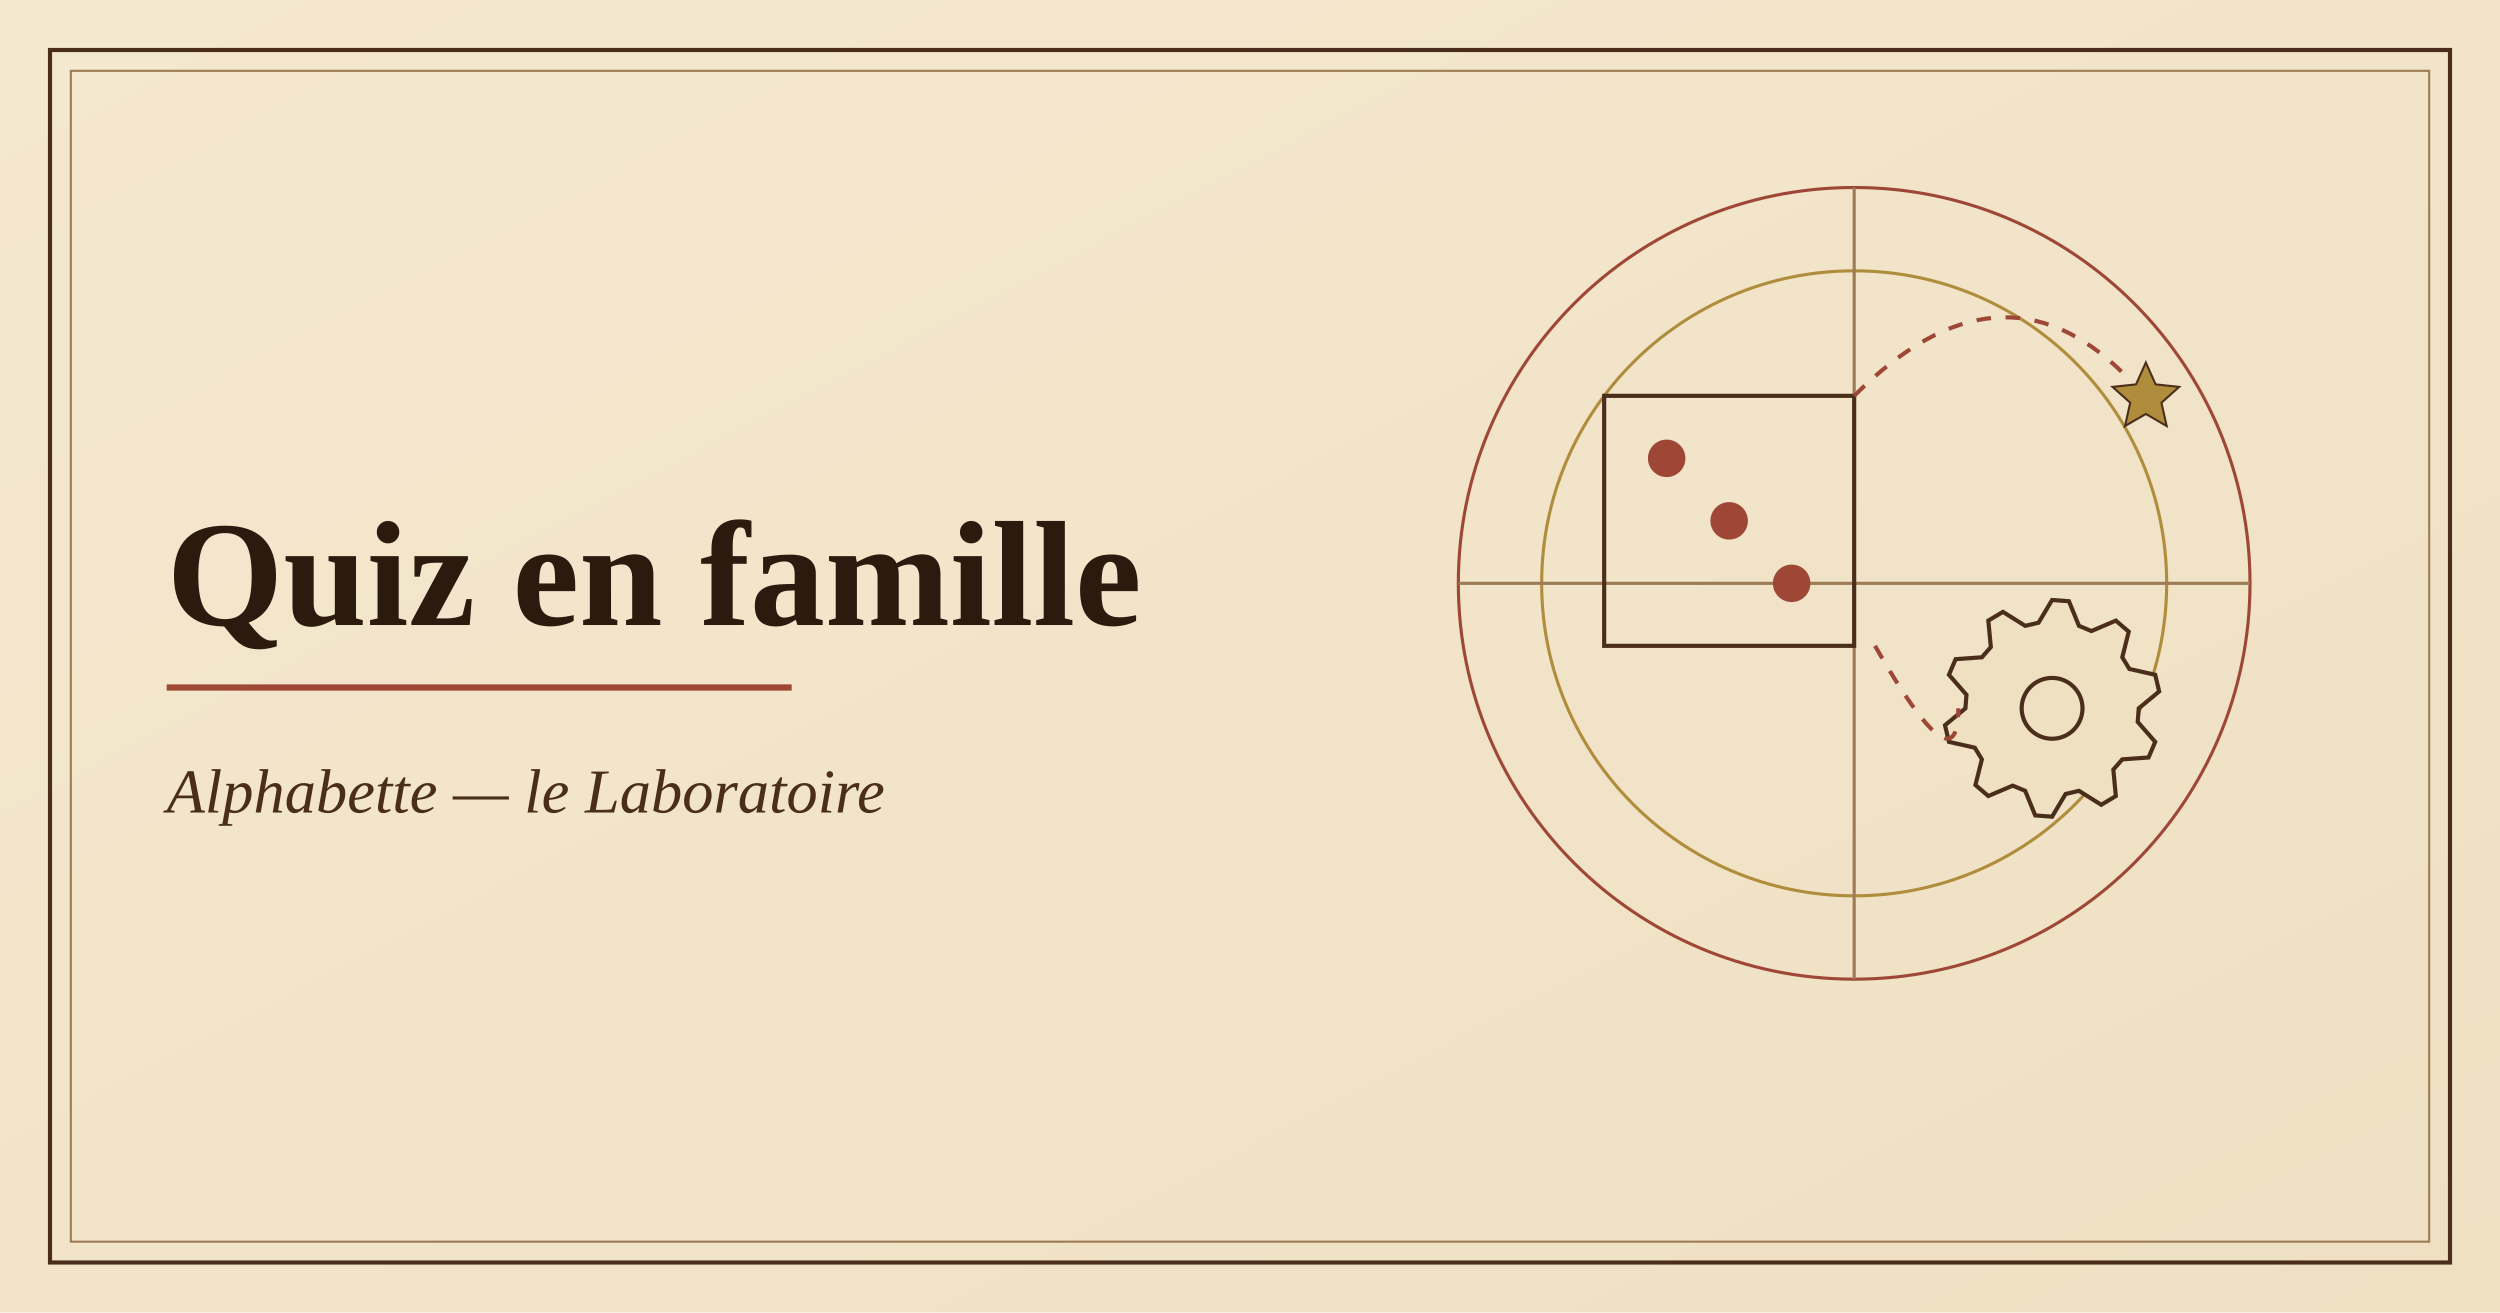
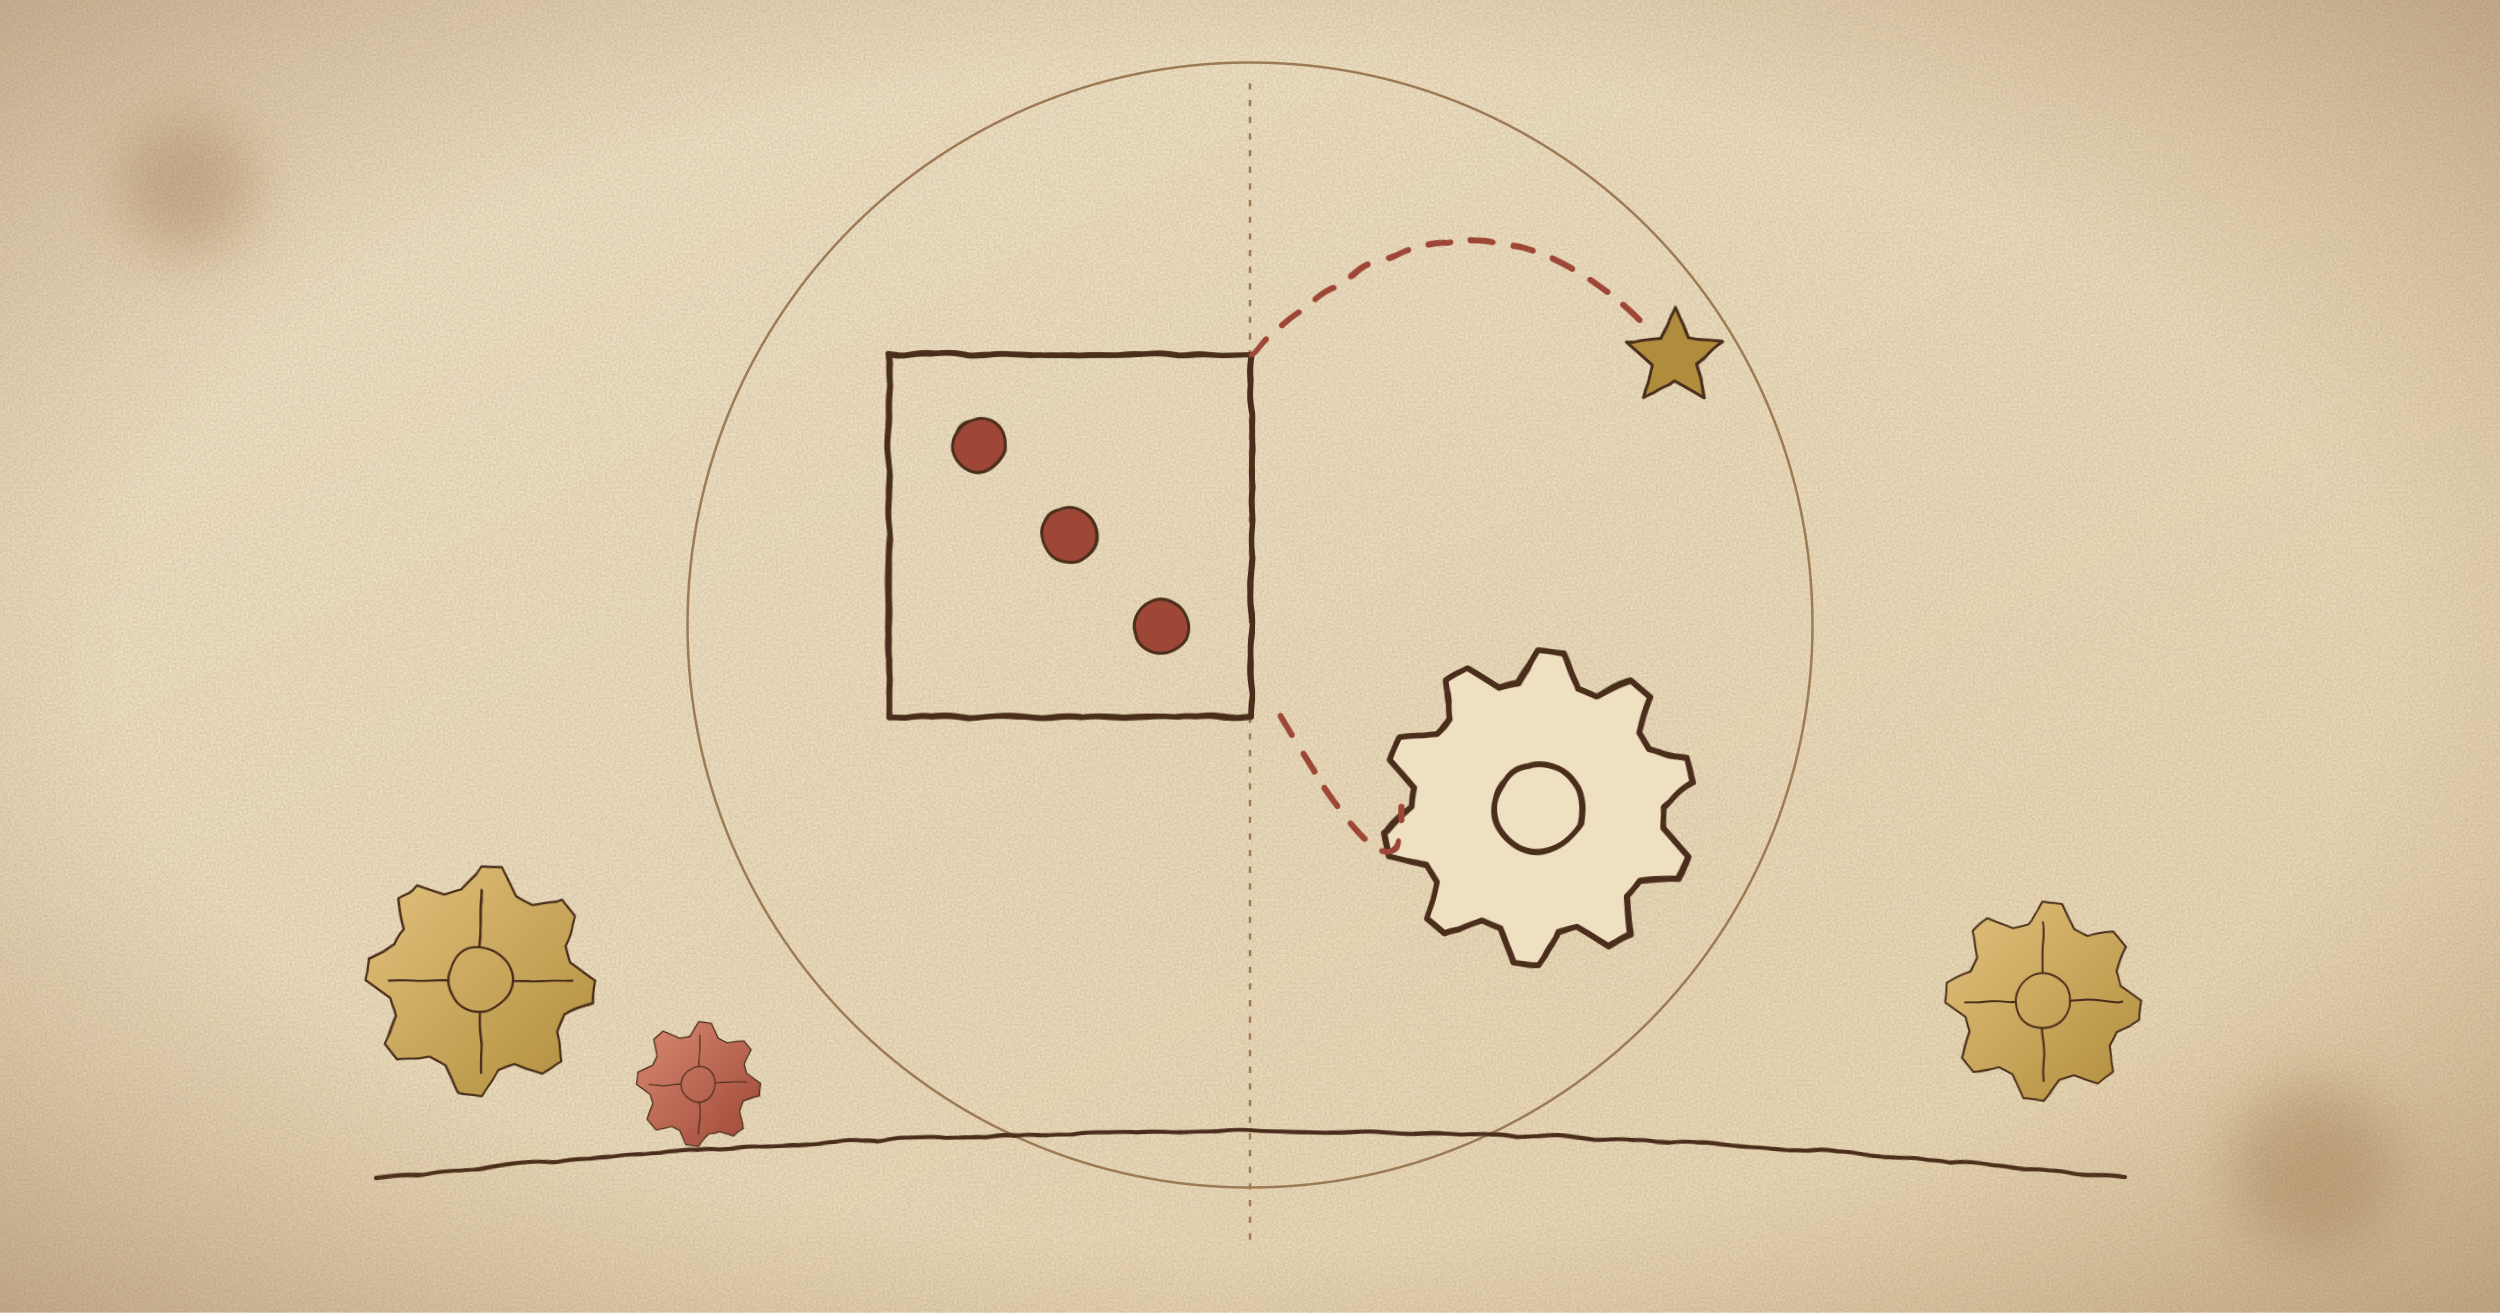
- <svg xmlns="http://www.w3.org/2000/svg" viewBox="0 0 1200 630" width="1200" height="630" role="img" aria-label="Illustration de l'application Quiz en famille">
+ <svg xmlns="http://www.w3.org/2000/svg" viewBox="0 0 1200 630" width="1200" height="630" role="img" aria-label="Illustration de l'application Quiz en famille : machine de Léonard de Vinci dessinée à l'encre sur parchemin">
  <defs>
    <linearGradient id="p" x1="0" y1="0" x2="1" y2="1">
-       <stop offset="0" stop-color="#f4e8cf" />
-       <stop offset="1" stop-color="#efe0c2" />
+       <stop offset="0" stop-color="#f6ebd3" />
+       <stop offset="1" stop-color="#ecdcba" />
    </linearGradient>
+     <radialGradient id="v" cx=".5" cy=".5" r=".75">
+       <stop offset=".6" stop-color="#8a5a2b" stop-opacity="0" />
+       <stop offset="1" stop-color="#6b4220" stop-opacity=".38" />
+     </radialGradient>
+     <radialGradient id="l" cx=".5" cy=".5" r=".5">
+       <stop offset="0" stop-color="#f2a35c" stop-opacity=".85" />
+       <stop offset="1" stop-color="#f2a35c" stop-opacity="0" />
+     </radialGradient>
+     <linearGradient id="w" x1="0" y1="0" x2="1" y2="1">
+       <stop offset="0" stop-color="#e3c27e" />
+       <stop offset="1" stop-color="#b08d3c" />
+     </linearGradient>
+     <linearGradient id="s" x1="0" y1="0" x2="1" y2="1">
+       <stop offset="0" stop-color="#d98a72" />
+       <stop offset="1" stop-color="#9e4736" />
+     </linearGradient>
+     <pattern id="h" width="7" height="7" patternUnits="userSpaceOnUse" patternTransform="rotate(40)">
+       <path d="M0 0v7" stroke="#4a2e1b" stroke-width="1.1" opacity=".55" />
+     </pattern>
+     <marker id="a" markerWidth="10" markerHeight="10" refX="8" refY="5" orient="auto">
+       <path d="M1 1 8 5 1 9" fill="none" stroke="#9e4736" stroke-width="1.6" />
+     </marker>
+     <filter id="r" x="-2%" y="-2%" width="104%" height="104%">
+       <feTurbulence baseFrequency=".03" numOctaves="2" seed="4" />
+       <feDisplacementMap in="SourceGraphic" scale="2.6" />
+     </filter>
+     <filter id="n">
+       <feTurbulence type="fractalNoise" baseFrequency=".9" numOctaves="2" seed="7" />
+       <feColorMatrix values="0 0 0 0 .35 0 0 0 0 .22 0 0 0 0 .1 0 0 0 .35 0" />
+     </filter>
+     <filter id="b">
+       <feGaussianBlur stdDeviation="14" />
+     </filter>
+     <g id="g">
+       <path d="M50 0L49 9.8L37 15.3L33.3 22.2L35.4 35.4L27.8 41.6L15.3 37L7.8 39.2L0 50L-9.8 49L-15.3 37L-22.2 33.3L-35.4 35.4L-41.6 27.8L-37 15.3L-39.2 7.8L-50 0L-49 -9.8L-37 -15.3L-33.3 -22.2L-35.4 -35.4L-27.8 -41.6L-15.3 -37L-7.8 -39.2L0 -50L9.8 -49L15.3 -37L22.2 -33.3L35.4 -35.4L41.6 -27.8L37 -15.3L39.2 -7.8z" />
+       <circle r="14" fill="none" />
+       <path d="M0-40V-14M0 40V14M-40 0H-14M40 0H14" fill="none" />
+     </g>
  </defs>
  <rect width="1200" height="630" fill="url(#p)" />
-   <rect x="24" y="24" width="1152" height="582" fill="none" stroke="#4a2e1b" stroke-width="2" />
-   <rect x="34" y="34" width="1132" height="562" fill="none" stroke="#9c7b55" stroke-width="1" />
-   <g fill="none" stroke="#9e4736" stroke-width="1.5">
-     <circle cx="890" cy="280" r="190" />
-     <circle cx="890" cy="280" r="150" stroke="#b08d3c" />
-     <path d="M700 280h380M890 90v380" stroke="#9c7b55" />
+   <rect width="1200" height="630" filter="url(#n)" />
+   <g fill="none" stroke="#9c7b55" stroke-width="1.2">
+     <circle cx="600" cy="300" r="270" />
+     <path d="M600 40v560" stroke-dasharray="3 5" />
  </g>
-   <rect x="770" y="190" width="120" height="120" fill="none" stroke="#4a2e1b" stroke-width="2" />
-   <circle cx="800" cy="220" r="9" fill="#9e4736" />
-   <circle cx="860" cy="280" r="9" fill="#9e4736" />
-   <circle cx="830" cy="250" r="9" fill="#9e4736" />
-   <path d="M985 288L993.1 288.6L997.9 300.4L1003.9 302.9L1015.6 297.9L1021.8 303.2L1018.7 315.5L1022.1 321.1L1034.5 323.9L1036.4 331.9L1026.6 340L1026.1 346.5L1034.5 356.1L1031.3 363.6L1018.7 364.5L1014.4 369.4L1015.6 382.1L1008.6 386.3L997.9 379.6L991.5 381.1L985 392L976.9 391.4L972.1 379.6L966.1 377.1L954.4 382.1L948.2 376.8L951.3 364.5L947.9 358.9L935.5 356.1L933.6 348.1L943.4 340L943.9 333.5L935.5 323.9L938.7 316.4L951.3 315.5L955.6 310.6L954.4 297.9L961.4 293.7L972.1 300.4L978.5 298.9z" fill="#efe0c2" stroke="#4a2e1b" stroke-width="2" />
-   <circle cx="985" cy="340" r="14.6" fill="none" stroke="#4a2e1b" stroke-width="2" />
-   <path d="M890 190Q960 120 1020 180M900 310Q940 380 940 340" fill="none" stroke="#9e4736" stroke-width="2" stroke-dasharray="7 7" />
-   <path d="M1030 174l4.7 10.5 11.3 1.2-8.5 7.6 2.5 11.2-10-5.8-10 5.8 2.5-11.2-8.5-7.6 11.3-1.2z" fill="#b08d3c" stroke="#4a2e1b" stroke-width="1" />
-   <text x="80" y="300" font-family="Georgia,'Times New Roman',serif" font-size="72" font-weight="700" fill="#2c1a0e">Quiz en famille</text>
-   <path d="M80 330h300" stroke="#9e4736" stroke-width="3" />
-   <text x="80" y="390" font-family="Georgia,'Times New Roman',serif" font-size="30" font-style="italic" fill="#4a2e1b">Alphabette — le Laboratoire</text>
+   <g fill="#7a4a1d" opacity=".25" filter="url(#b)">
+     <circle cx="90" cy="90" r="34" />
+     <circle cx="1110" cy="560" r="40" />
+   </g>
+   <g filter="url(#r)" stroke-linejoin="round" stroke-linecap="round" stroke="#4a2e1b">
+     <g transform="translate(600 300) scale(1.45) translate(-890 -280)">
+       <rect x="770" y="190" width="120" height="120" fill="none" stroke="#4a2e1b" stroke-width="2" />
+       <circle cx="800" cy="220" r="9" fill="#9e4736" />
+       <circle cx="860" cy="280" r="9" fill="#9e4736" />
+       <circle cx="830" cy="250" r="9" fill="#9e4736" />
+       <path d="M985 288L993.1 288.6L997.9 300.4L1003.9 302.9L1015.6 297.9L1021.8 303.2L1018.7 315.5L1022.1 321.1L1034.5 323.9L1036.4 331.9L1026.6 340L1026.1 346.5L1034.5 356.1L1031.3 363.6L1018.7 364.5L1014.4 369.4L1015.6 382.1L1008.6 386.3L997.9 379.6L991.5 381.1L985 392L976.9 391.4L972.1 379.6L966.1 377.1L954.4 382.1L948.2 376.8L951.3 364.5L947.9 358.9L935.5 356.1L933.6 348.1L943.4 340L943.9 333.5L935.5 323.9L938.7 316.4L951.3 315.5L955.6 310.6L954.4 297.9L961.4 293.7L972.1 300.4L978.5 298.9z" fill="#efe0c2" stroke="#4a2e1b" stroke-width="2" />
+       <circle cx="985" cy="340" r="14.6" fill="none" stroke="#4a2e1b" stroke-width="2" />
+       <path d="M890 190Q960 120 1020 180M900 310Q940 380 940 340" fill="none" stroke="#9e4736" stroke-width="2" stroke-dasharray="7 7" />
+       <path d="M1030 174l4.7 10.5 11.3 1.2-8.5 7.6 2.5 11.2-10-5.8-10 5.8 2.5-11.2-8.5-7.6 11.3-1.2z" fill="#b08d3c" stroke="#4a2e1b" stroke-width="1" />
+     </g>
+     <use href="#g" transform="translate(230 470) scale(1.1)" fill="url(#w)" />
+     <use href="#g" transform="translate(335 520) scale(0.6)" fill="url(#s)" />
+     <use href="#g" transform="translate(980 480) scale(0.95)" fill="url(#w)" />
+     <path d="M180 565Q600 520 1020 565" fill="none" stroke="#4a2e1b" stroke-width="2" />
+   </g>
+   <rect width="1200" height="630" fill="url(#v)" />
</svg>
